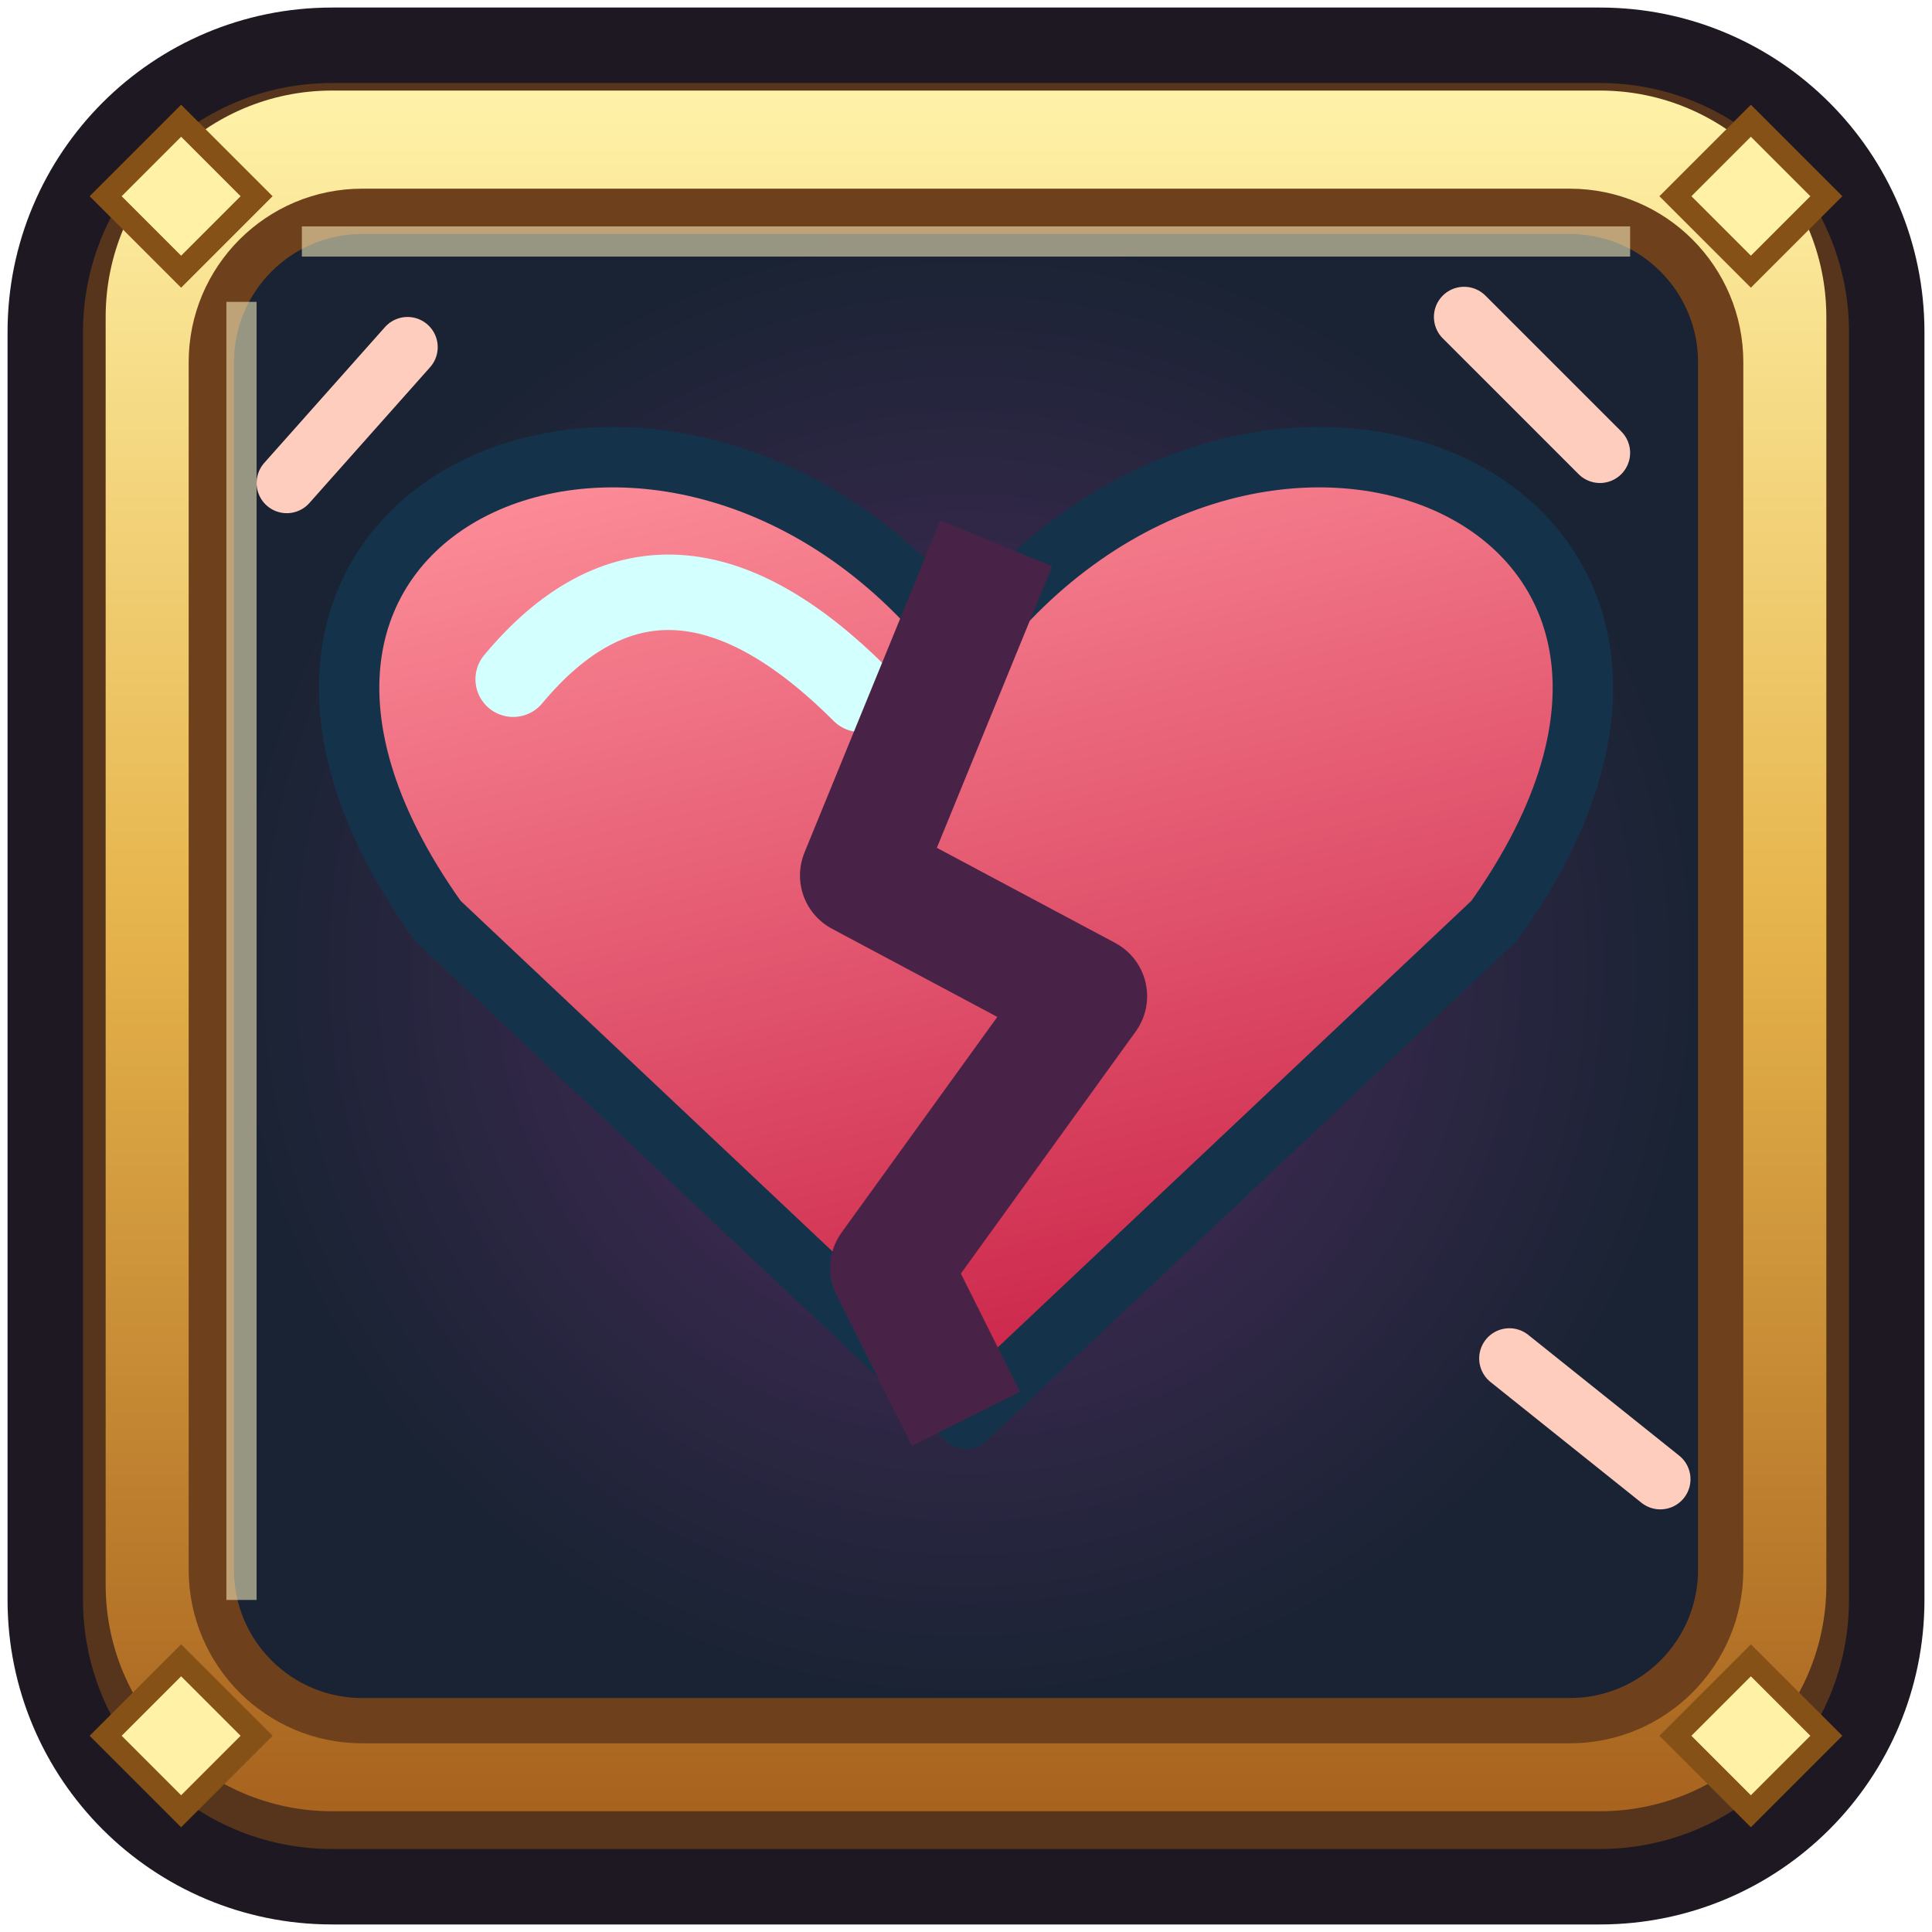
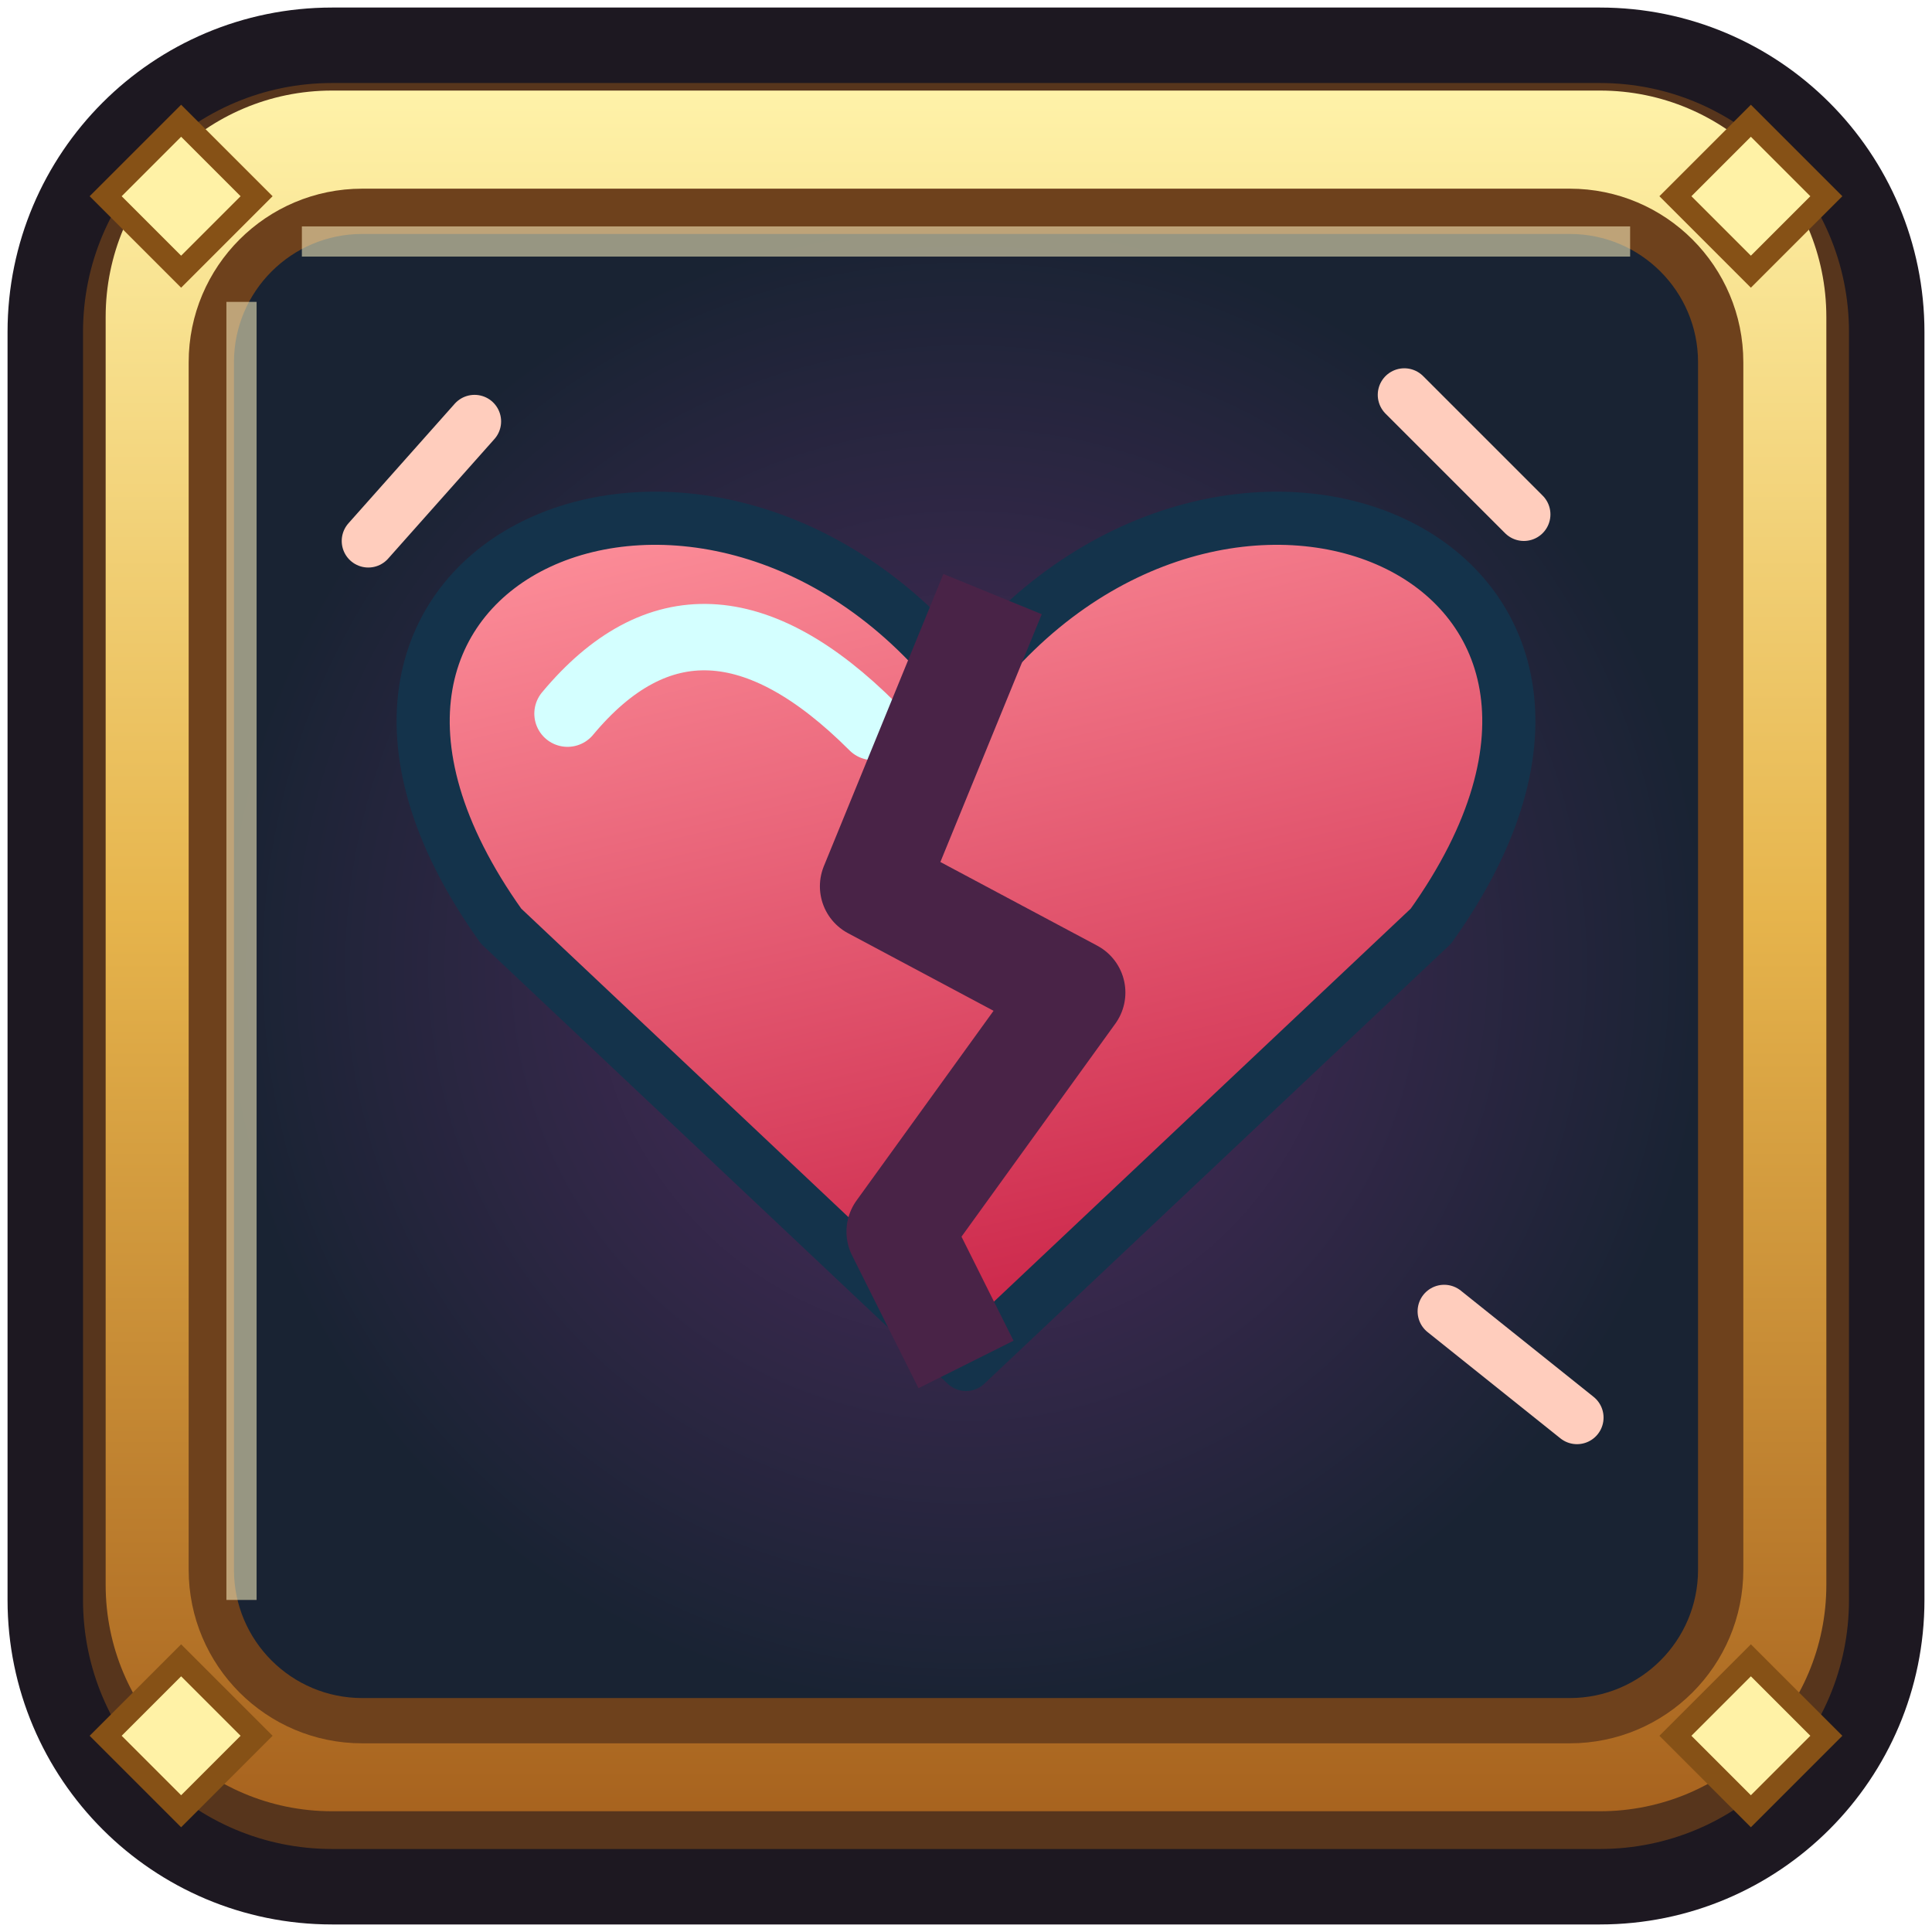
<svg xmlns="http://www.w3.org/2000/svg" viewBox="0 0 128 128">
  <defs>
    <linearGradient id="gold" x2="0" y2="1">
      <stop stop-color="#fff3aa" />
      <stop offset=".48" stop-color="#e6b44c" />
      <stop offset="1" stop-color="#a7621e" />
    </linearGradient>
    <linearGradient id="symbol" x2=".3" y2="1">
      <stop stop-color="#ff939d" />
      <stop offset="1" stop-color="#cd294c" />
    </linearGradient>
    <radialGradient id="bg">
      <stop stop-color="#502c60" />
      <stop offset="1" stop-color="#192333" />
    </radialGradient>
  </defs>
  <rect x="3" y="3" width="122" height="122" rx="19" fill="#57351c" stroke="#1d1821" stroke-width="5" />
  <rect x="7" y="6" width="114" height="114" rx="15" fill="url(#gold)" />
  <rect x="14" y="14" width="100" height="100" rx="10" fill="url(#bg)" stroke="#6e411c" stroke-width="3" />
  <path d="M20 16h88M16 20v86" fill="none" stroke="#fff4c3" opacity=".55" stroke-width="2" />
-   <g stroke-linejoin="round">
+   <g stroke-linejoin="round" transform="translate(64 64) scale(.88) translate(-64 -64)">
    <path d="M64 94 29 61C9 33 45 18 64 43 83 18 119 33 99 61Z" fill="url(#symbol)" stroke="#14334b" stroke-width="4" />
    <path d="M34 45q10-12 23 1" fill="none" stroke="#d4ffff" stroke-width="5" stroke-linecap="round" />
    <path d="m66 36-9 22 15 8-13 18 5 10" fill="none" stroke="#492347" stroke-width="8" stroke-linejoin="round" />
    <path d="m97 21 9 9m-79-7-8 9m81 58 10 8" stroke="#ffcdbd" stroke-width="4" stroke-linecap="round" />
  </g>
  <g fill="#fff2a6" stroke="#865116" stroke-width="1.5">
    <path d="m12 8 5 5-5 5-5-5Z" />
    <path d="m116 8 5 5-5 5-5-5Z" />
    <path d="m12 110 5 5-5 5-5-5Z" />
    <path d="m116 110 5 5-5 5-5-5Z" />
  </g>
</svg>
